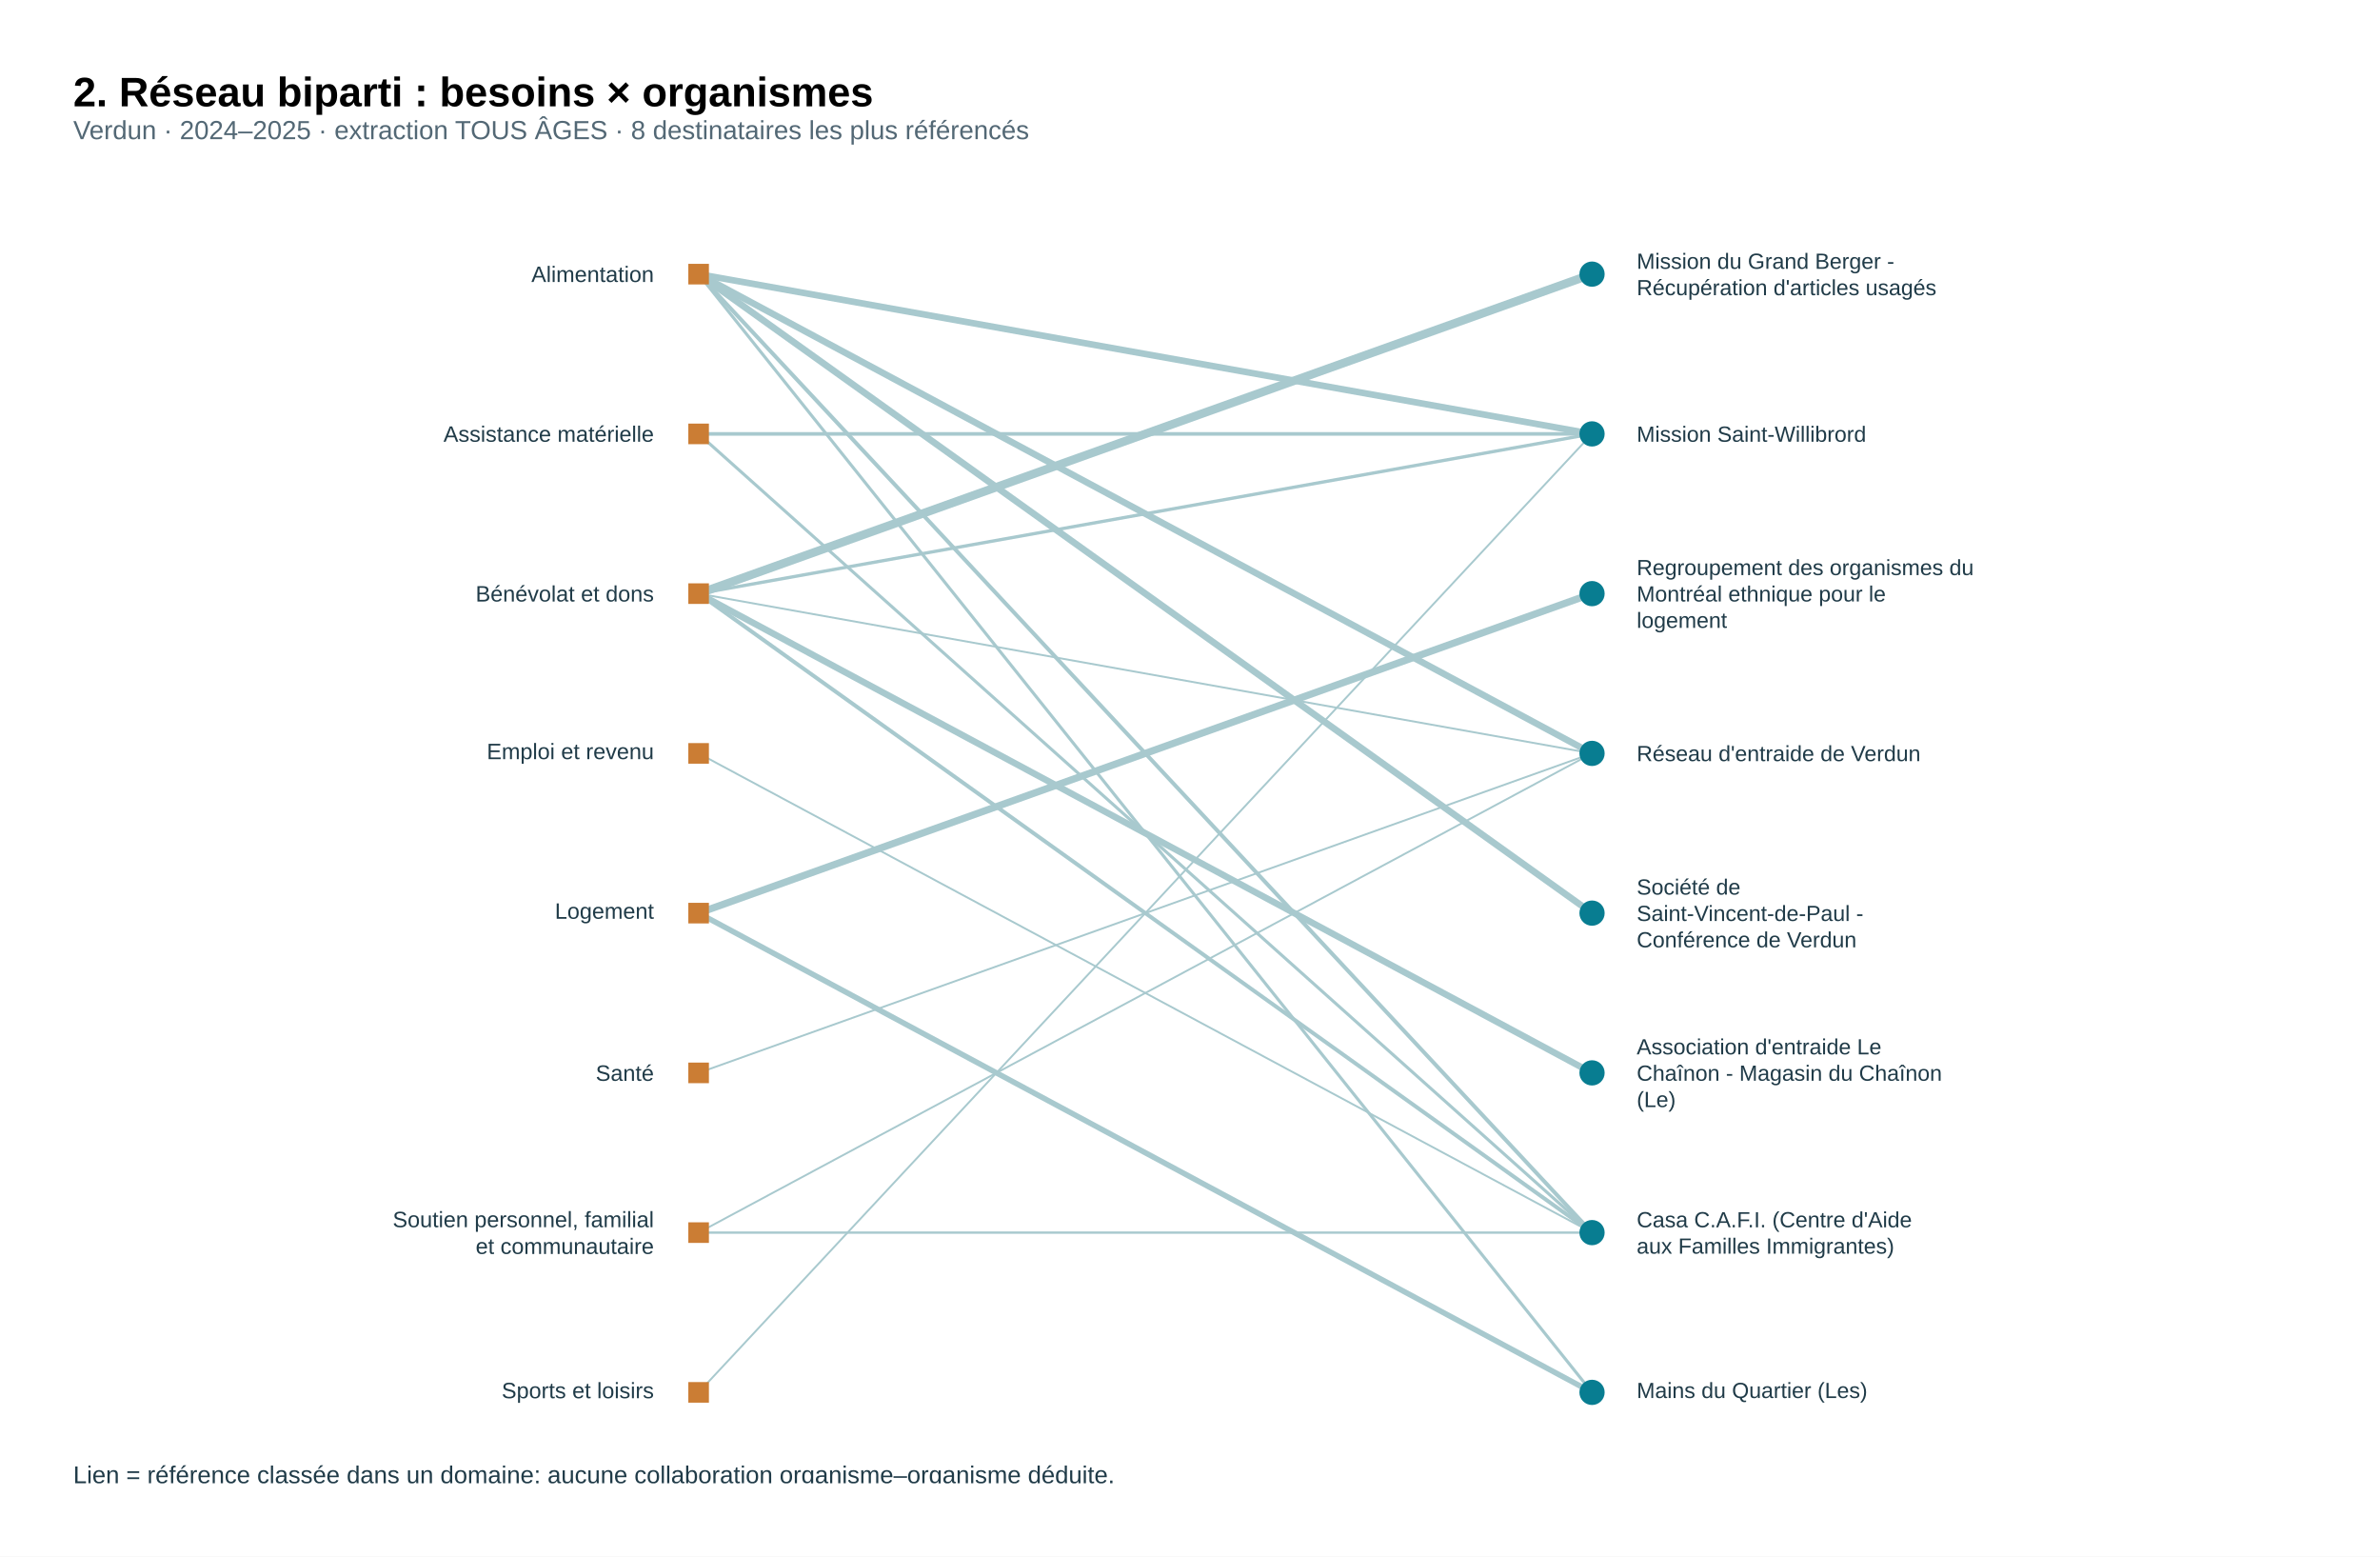
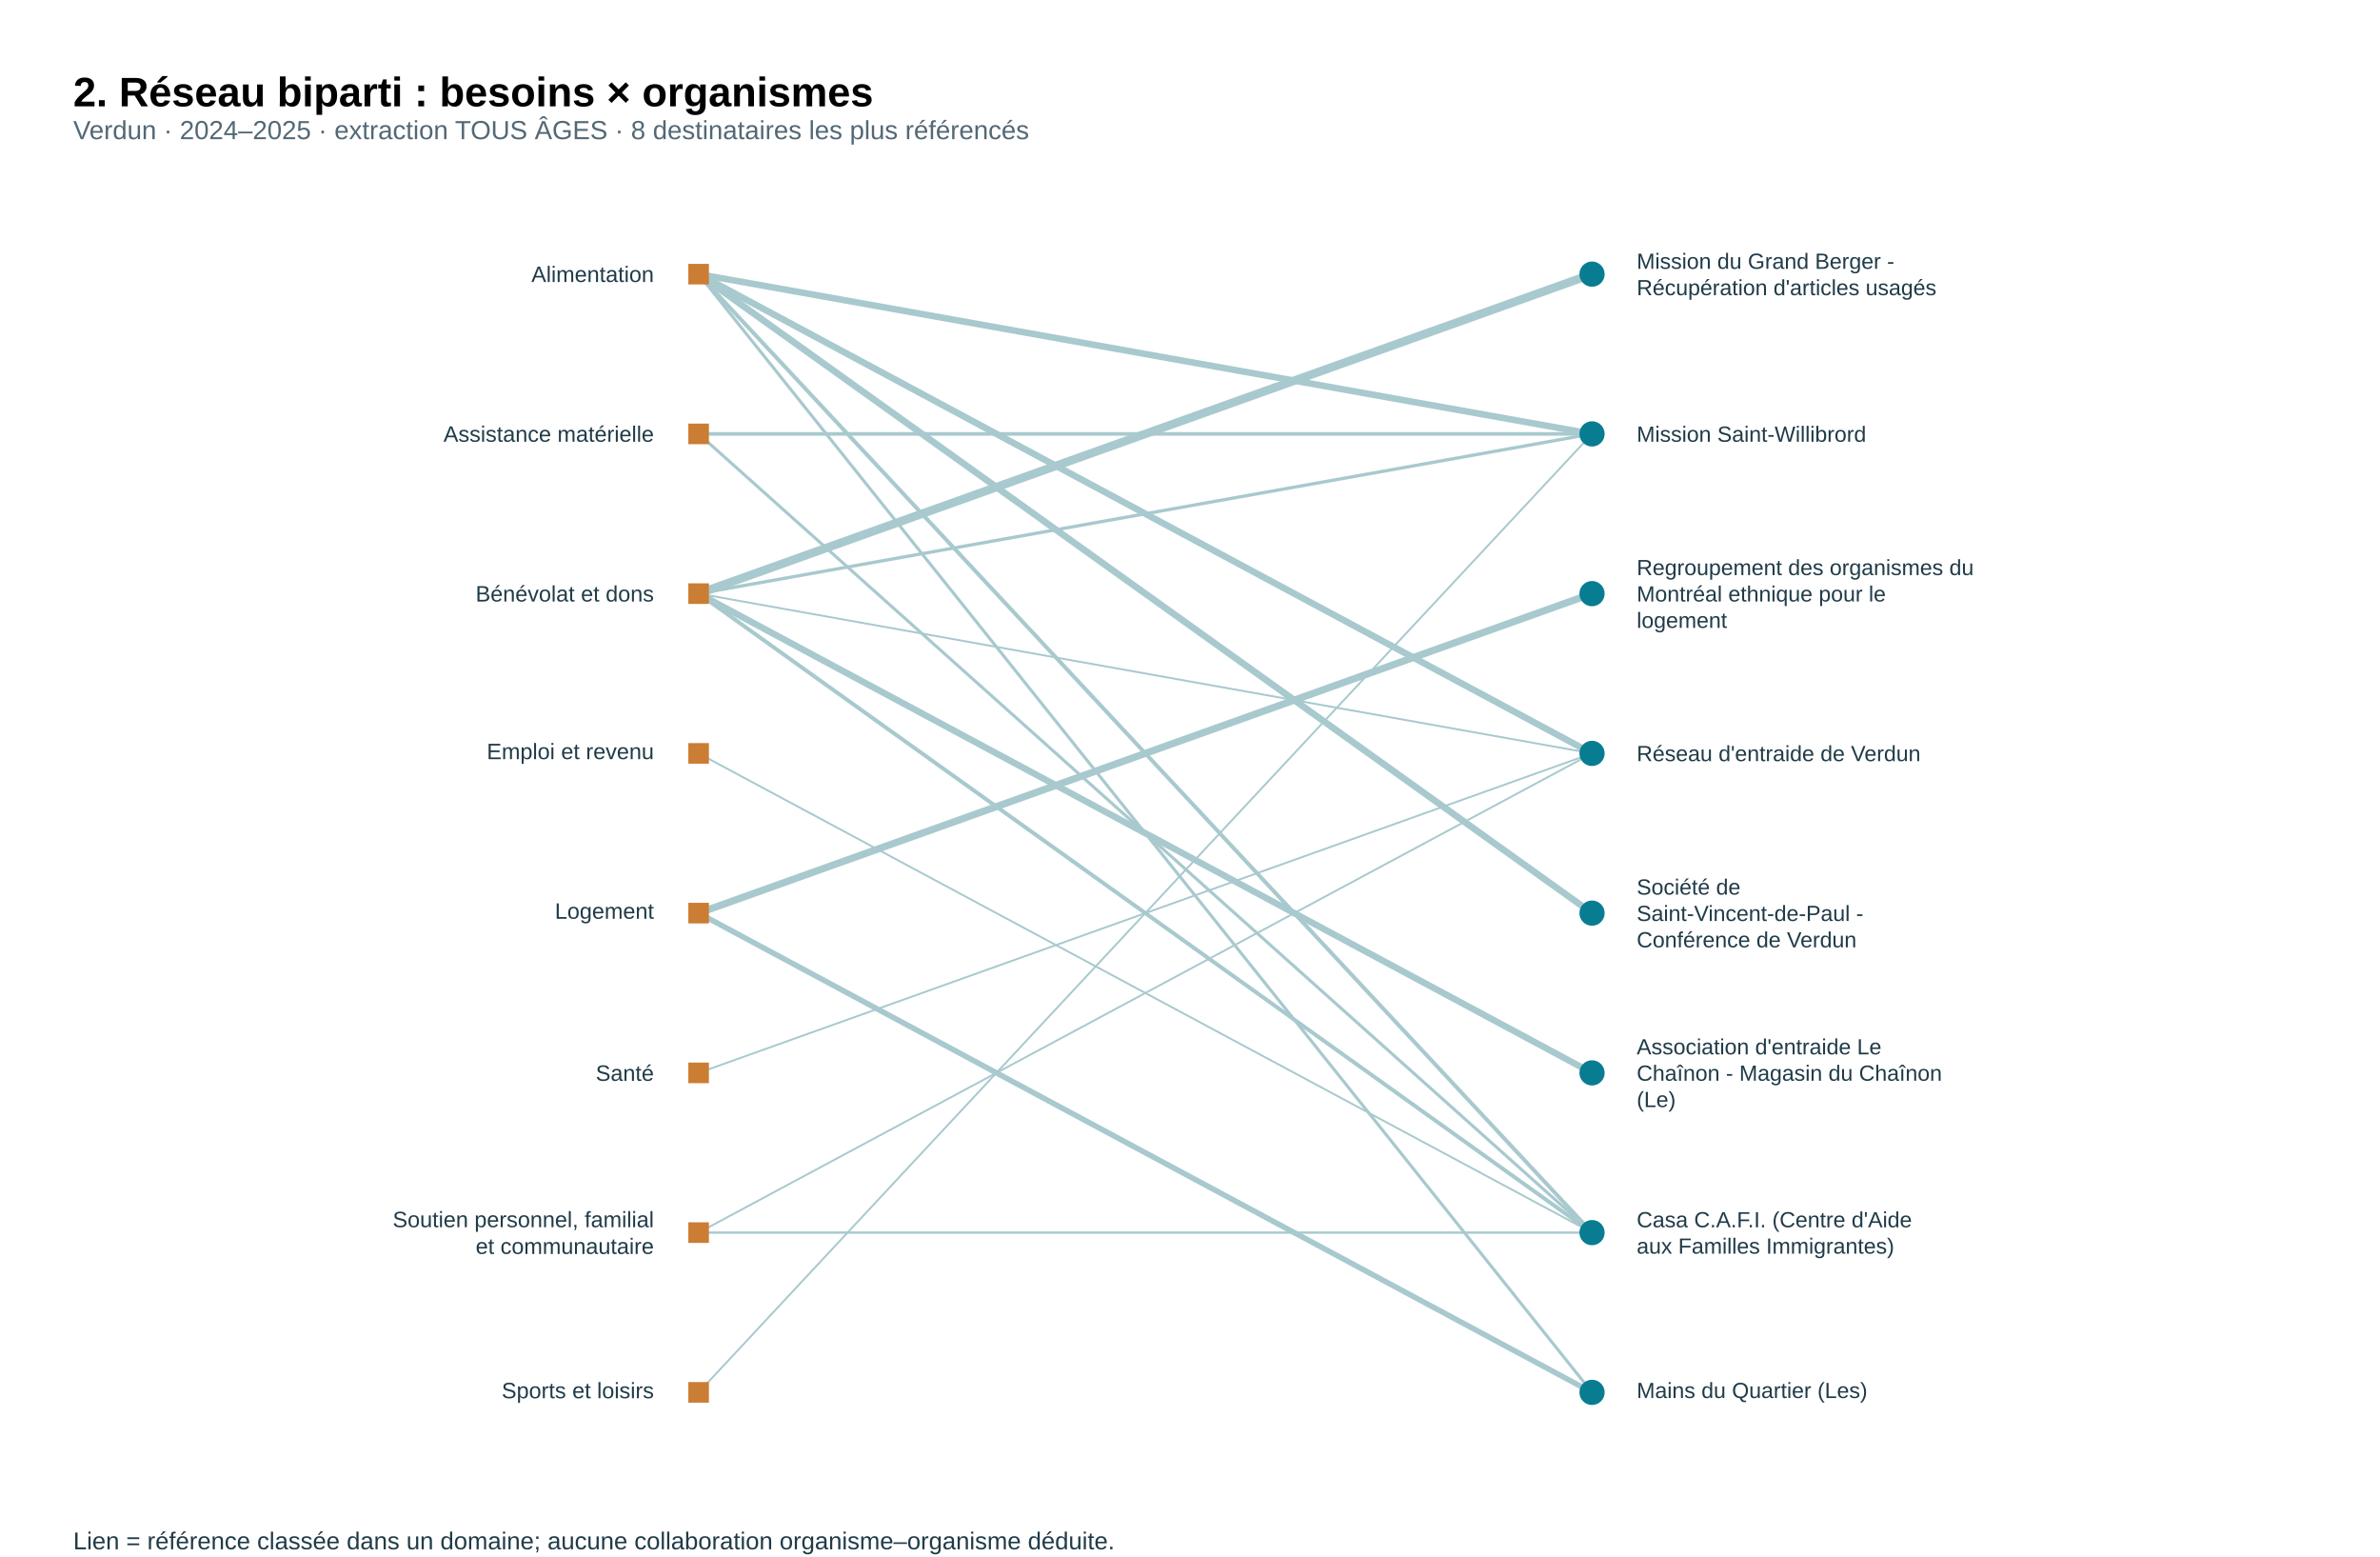
<svg xmlns="http://www.w3.org/2000/svg" width="936.00pt" height="612.00pt" viewBox="0 0 936.00 612.00">
  <g class="svglite">
    <defs>
      <style type="text/css">
    .svglite line, .svglite polyline, .svglite polygon, .svglite path, .svglite rect, .svglite circle {
      fill: none;
      stroke: #000000;
      stroke-linecap: round;
      stroke-linejoin: round;
      stroke-miterlimit: 10.00;
    }
    .svglite text {
      white-space: pre;
    }
    .svglite g.glyphgroup path {
      fill: inherit;
      stroke: none;
    }
  </style>
    </defs>
    <rect width="100%" height="100%" style="stroke: none; fill: #FFFFFF;" />
    <defs>
      <clipPath id="cpMC4wMHw5MzYuMDB8MC4wMHw2MTIuMDA=">
        <rect x="0.00" y="0.00" width="936.00" height="612.00" />
      </clipPath>
    </defs>
    <g clip-path="url(#cpMC4wMHw5MzYuMDB8MC4wMHw2MTIuMDA=)">
      <text x="28.80" y="41.80" style="font-size: 16.20px; font-weight: bold; font-family: &quot;Arial&quot;;" textLength="314.42px" lengthAdjust="spacingAndGlyphs">2. Réseau biparti : besoins × organismes</text>
      <text x="28.80" y="54.72" style="font-size: 10.32px;fill: #536875; font-family: &quot;Arial&quot;;" textLength="375.56px" lengthAdjust="spacingAndGlyphs">Verdun · 2024–2025 · extraction TOUS ÂGES · 8 destinataires les plus référencés</text>
    </g>
    <defs>
      <clipPath id="cpMjguODB8OTA3LjIwfDcyLjAwfDU4My4yMA==">
        <rect x="28.80" y="72.00" width="878.40" height="511.20" />
      </clipPath>
    </defs>
    <g clip-path="url(#cpMjguODB8OTA3LjIwfDcyLjAwfDU4My4yMA==)">
      <line x1="274.75" y1="107.78" x2="626.11" y2="296.20" style="stroke-width: 2.59; stroke: #A8C9CE;" />
      <line x1="274.75" y1="233.39" x2="626.11" y2="296.20" style="stroke-width: 0.75; stroke: #A8C9CE;" />
      <line x1="274.75" y1="421.81" x2="626.11" y2="296.20" style="stroke-width: 0.75; stroke: #A8C9CE;" />
      <line x1="274.75" y1="484.61" x2="626.11" y2="296.20" style="stroke-width: 0.75; stroke: #A8C9CE;" />
      <line x1="274.75" y1="359.00" x2="626.11" y2="233.39" style="stroke-width: 2.81; stroke: #A8C9CE;" />
      <line x1="274.75" y1="107.78" x2="626.11" y2="170.59" style="stroke-width: 2.56; stroke: #A8C9CE;" />
      <line x1="274.75" y1="170.59" x2="626.11" y2="170.59" style="stroke-width: 1.44; stroke: #A8C9CE;" />
      <line x1="274.75" y1="233.39" x2="626.11" y2="170.59" style="stroke-width: 1.29; stroke: #A8C9CE;" />
      <line x1="274.75" y1="547.42" x2="626.11" y2="170.59" style="stroke-width: 0.75; stroke: #A8C9CE;" />
      <line x1="274.75" y1="107.78" x2="626.11" y2="484.61" style="stroke-width: 1.56; stroke: #A8C9CE;" />
      <line x1="274.75" y1="170.59" x2="626.11" y2="484.61" style="stroke-width: 1.21; stroke: #A8C9CE;" />
      <line x1="274.75" y1="233.39" x2="626.11" y2="484.61" style="stroke-width: 1.56; stroke: #A8C9CE;" />
      <line x1="274.75" y1="296.20" x2="626.11" y2="484.61" style="stroke-width: 0.75; stroke: #A8C9CE;" />
      <line x1="274.75" y1="484.61" x2="626.11" y2="484.61" style="stroke-width: 0.91; stroke: #A8C9CE;" />
      <line x1="274.75" y1="233.39" x2="626.11" y2="421.81" style="stroke-width: 2.56; stroke: #A8C9CE;" />
      <line x1="274.75" y1="107.78" x2="626.11" y2="359.00" style="stroke-width: 2.62; stroke: #A8C9CE;" />
      <line x1="274.75" y1="233.39" x2="626.11" y2="107.78" style="stroke-width: 3.35; stroke: #A8C9CE;" />
      <line x1="274.75" y1="107.78" x2="626.11" y2="547.42" style="stroke-width: 1.21; stroke: #A8C9CE;" />
      <line x1="274.75" y1="359.00" x2="626.11" y2="547.42" style="stroke-width: 2.17; stroke: #A8C9CE;" />
      <polygon points="270.70,111.83 278.80,111.83 278.80,103.73 270.70,103.73 " style="stroke-width: 0.75; stroke: none; fill: #CB7D34;" />
      <polygon points="270.70,174.64 278.80,174.64 278.80,166.54 270.70,166.54 " style="stroke-width: 0.75; stroke: none; fill: #CB7D34;" />
      <polygon points="270.70,237.44 278.80,237.44 278.80,229.34 270.70,229.34 " style="stroke-width: 0.75; stroke: none; fill: #CB7D34;" />
      <polygon points="270.70,300.25 278.80,300.25 278.80,292.15 270.70,292.15 " style="stroke-width: 0.75; stroke: none; fill: #CB7D34;" />
      <polygon points="270.70,363.05 278.80,363.05 278.80,354.95 270.70,354.95 " style="stroke-width: 0.75; stroke: none; fill: #CB7D34;" />
      <polygon points="270.70,425.86 278.80,425.86 278.80,417.76 270.70,417.76 " style="stroke-width: 0.75; stroke: none; fill: #CB7D34;" />
      <polygon points="270.70,488.66 278.80,488.66 278.80,480.56 270.70,480.56 " style="stroke-width: 0.75; stroke: none; fill: #CB7D34;" />
      <polygon points="270.70,551.47 278.80,551.47 278.80,543.37 270.70,543.37 " style="stroke-width: 0.75; stroke: none; fill: #CB7D34;" />
      <text x="257.18" y="110.87" text-anchor="end" style="font-size: 8.76px;fill: #203B48; font-family: &quot;Arial&quot;;" textLength="48.11px" lengthAdjust="spacingAndGlyphs">Alimentation</text>
      <text x="257.18" y="173.68" text-anchor="end" style="font-size: 8.76px;fill: #203B48; font-family: &quot;Arial&quot;;" textLength="82.61px" lengthAdjust="spacingAndGlyphs">Assistance matérielle</text>
      <text x="257.18" y="236.49" text-anchor="end" style="font-size: 8.76px;fill: #203B48; font-family: &quot;Arial&quot;;" textLength="70.02px" lengthAdjust="spacingAndGlyphs">Bénévolat et dons</text>
      <text x="257.18" y="298.46" text-anchor="end" style="font-size: 8.76px;fill: #203B48; font-family: &quot;Arial&quot;;" textLength="65.61px" lengthAdjust="spacingAndGlyphs">Emploi et revenu</text>
      <text x="257.18" y="361.22" text-anchor="end" style="font-size: 8.76px;fill: #203B48; font-family: &quot;Arial&quot;;" textLength="38.88px" lengthAdjust="spacingAndGlyphs">Logement</text>
      <text x="257.18" y="424.94" text-anchor="end" style="font-size: 8.76px;fill: #203B48; font-family: &quot;Arial&quot;;" textLength="22.86px" lengthAdjust="spacingAndGlyphs">Santé</text>
      <text x="257.18" y="482.49" text-anchor="end" style="font-size: 8.76px;fill: #203B48; font-family: &quot;Arial&quot;;" textLength="102.53px" lengthAdjust="spacingAndGlyphs">Soutien personnel, familial</text>
      <text x="257.18" y="493.00" text-anchor="end" style="font-size: 8.76px;fill: #203B48; font-family: &quot;Arial&quot;;" textLength="69.97px" lengthAdjust="spacingAndGlyphs">et communautaire</text>
      <text x="257.18" y="549.73" text-anchor="end" style="font-size: 8.76px;fill: #203B48; font-family: &quot;Arial&quot;;" textLength="59.78px" lengthAdjust="spacingAndGlyphs">Sports et loisirs</text>
      <circle cx="626.11" cy="107.78" r="4.59" style="stroke-width: 0.75; stroke: #087D91; fill: #087D91;" />
      <circle cx="626.11" cy="170.59" r="4.59" style="stroke-width: 0.75; stroke: #087D91; fill: #087D91;" />
      <circle cx="626.11" cy="233.39" r="4.59" style="stroke-width: 0.75; stroke: #087D91; fill: #087D91;" />
      <circle cx="626.11" cy="296.20" r="4.59" style="stroke-width: 0.75; stroke: #087D91; fill: #087D91;" />
      <circle cx="626.11" cy="359.00" r="4.59" style="stroke-width: 0.75; stroke: #087D91; fill: #087D91;" />
      <circle cx="626.11" cy="421.81" r="4.59" style="stroke-width: 0.75; stroke: #087D91; fill: #087D91;" />
      <circle cx="626.11" cy="484.61" r="4.59" style="stroke-width: 0.75; stroke: #087D91; fill: #087D91;" />
      <circle cx="626.11" cy="547.42" r="4.59" style="stroke-width: 0.75; stroke: #087D91; fill: #087D91;" />
      <text x="643.68" y="105.69" style="font-size: 8.64px;fill: #203B48; font-family: &quot;Arial&quot;;" textLength="101.14px" lengthAdjust="spacingAndGlyphs">Mission du Grand Berger -</text>
      <text x="643.68" y="116.06" style="font-size: 8.64px;fill: #203B48; font-family: &quot;Arial&quot;;" textLength="117.67px" lengthAdjust="spacingAndGlyphs">Récupération d'articles usagés</text>
      <text x="643.68" y="173.68" style="font-size: 8.64px;fill: #203B48; font-family: &quot;Arial&quot;;" textLength="90.14px" lengthAdjust="spacingAndGlyphs">Mission Saint-Willibrord</text>
      <text x="643.68" y="226.11" style="font-size: 8.64px;fill: #203B48; font-family: &quot;Arial&quot;;" textLength="132.33px" lengthAdjust="spacingAndGlyphs">Regroupement des organismes du</text>
      <text x="643.68" y="236.48" style="font-size: 8.64px;fill: #203B48; font-family: &quot;Arial&quot;;" textLength="97.81px" lengthAdjust="spacingAndGlyphs">Montréal ethnique pour le</text>
      <text x="643.68" y="246.85" style="font-size: 8.64px;fill: #203B48; font-family: &quot;Arial&quot;;" textLength="35.48px" lengthAdjust="spacingAndGlyphs">logement</text>
      <text x="643.68" y="299.25" style="font-size: 8.64px;fill: #203B48; font-family: &quot;Arial&quot;;" textLength="111.45px" lengthAdjust="spacingAndGlyphs">Réseau d'entraide de Verdun</text>
      <text x="643.68" y="351.72" style="font-size: 8.64px;fill: #203B48; font-family: &quot;Arial&quot;;" textLength="40.75px" lengthAdjust="spacingAndGlyphs">Société de</text>
      <text x="643.68" y="362.09" style="font-size: 8.64px;fill: #203B48; font-family: &quot;Arial&quot;;" textLength="89.02px" lengthAdjust="spacingAndGlyphs">Saint-Vincent-de-Paul -</text>
      <text x="643.68" y="372.46" style="font-size: 8.64px;fill: #203B48; font-family: &quot;Arial&quot;;" textLength="86.31px" lengthAdjust="spacingAndGlyphs">Conférence de Verdun</text>
      <text x="643.68" y="414.53" style="font-size: 8.64px;fill: #203B48; font-family: &quot;Arial&quot;;" textLength="96.09px" lengthAdjust="spacingAndGlyphs">Association d'entraide Le</text>
      <text x="643.68" y="424.90" style="font-size: 8.64px;fill: #203B48; font-family: &quot;Arial&quot;;" textLength="119.86px" lengthAdjust="spacingAndGlyphs">Chaînon - Magasin du Chaînon</text>
      <text x="643.68" y="435.26" style="font-size: 8.64px;fill: #203B48; font-family: &quot;Arial&quot;;" textLength="15.34px" lengthAdjust="spacingAndGlyphs">(Le)</text>
      <text x="643.68" y="482.52" style="font-size: 8.64px;fill: #203B48; font-family: &quot;Arial&quot;;" textLength="108.03px" lengthAdjust="spacingAndGlyphs">Casa C.A.F.I. (Centre d'Aide</text>
      <text x="643.68" y="492.88" style="font-size: 8.64px;fill: #203B48; font-family: &quot;Arial&quot;;" textLength="101.14px" lengthAdjust="spacingAndGlyphs">aux Familles Immigrantes)</text>
      <text x="643.68" y="549.65" style="font-size: 8.64px;fill: #203B48; font-family: &quot;Arial&quot;;" textLength="90.59px" lengthAdjust="spacingAndGlyphs">Mains du Quartier (Les)</text>
-       <text x="28.80" y="583.13" style="font-size: 9.60px;fill: #203B48; font-family: &quot;Arial&quot;;" textLength="408.95px" lengthAdjust="spacingAndGlyphs">Lien = référence classée dans un domaine; aucune collaboration organisme–organisme déduite.</text>
+     </g>
+     <g clip-path="url(#cpMC4wMHw5MzYuMDB8MC4wMHw2MTIuMDA=)">
+       <text x="28.80" y="609.12" style="font-size: 9.60px;fill: #203B48; font-family: &quot;Arial&quot;;" textLength="408.95px" lengthAdjust="spacingAndGlyphs">Lien = référence classée dans un domaine; aucune collaboration organisme–organisme déduite.</text>
    </g>
  </g>
</svg>
